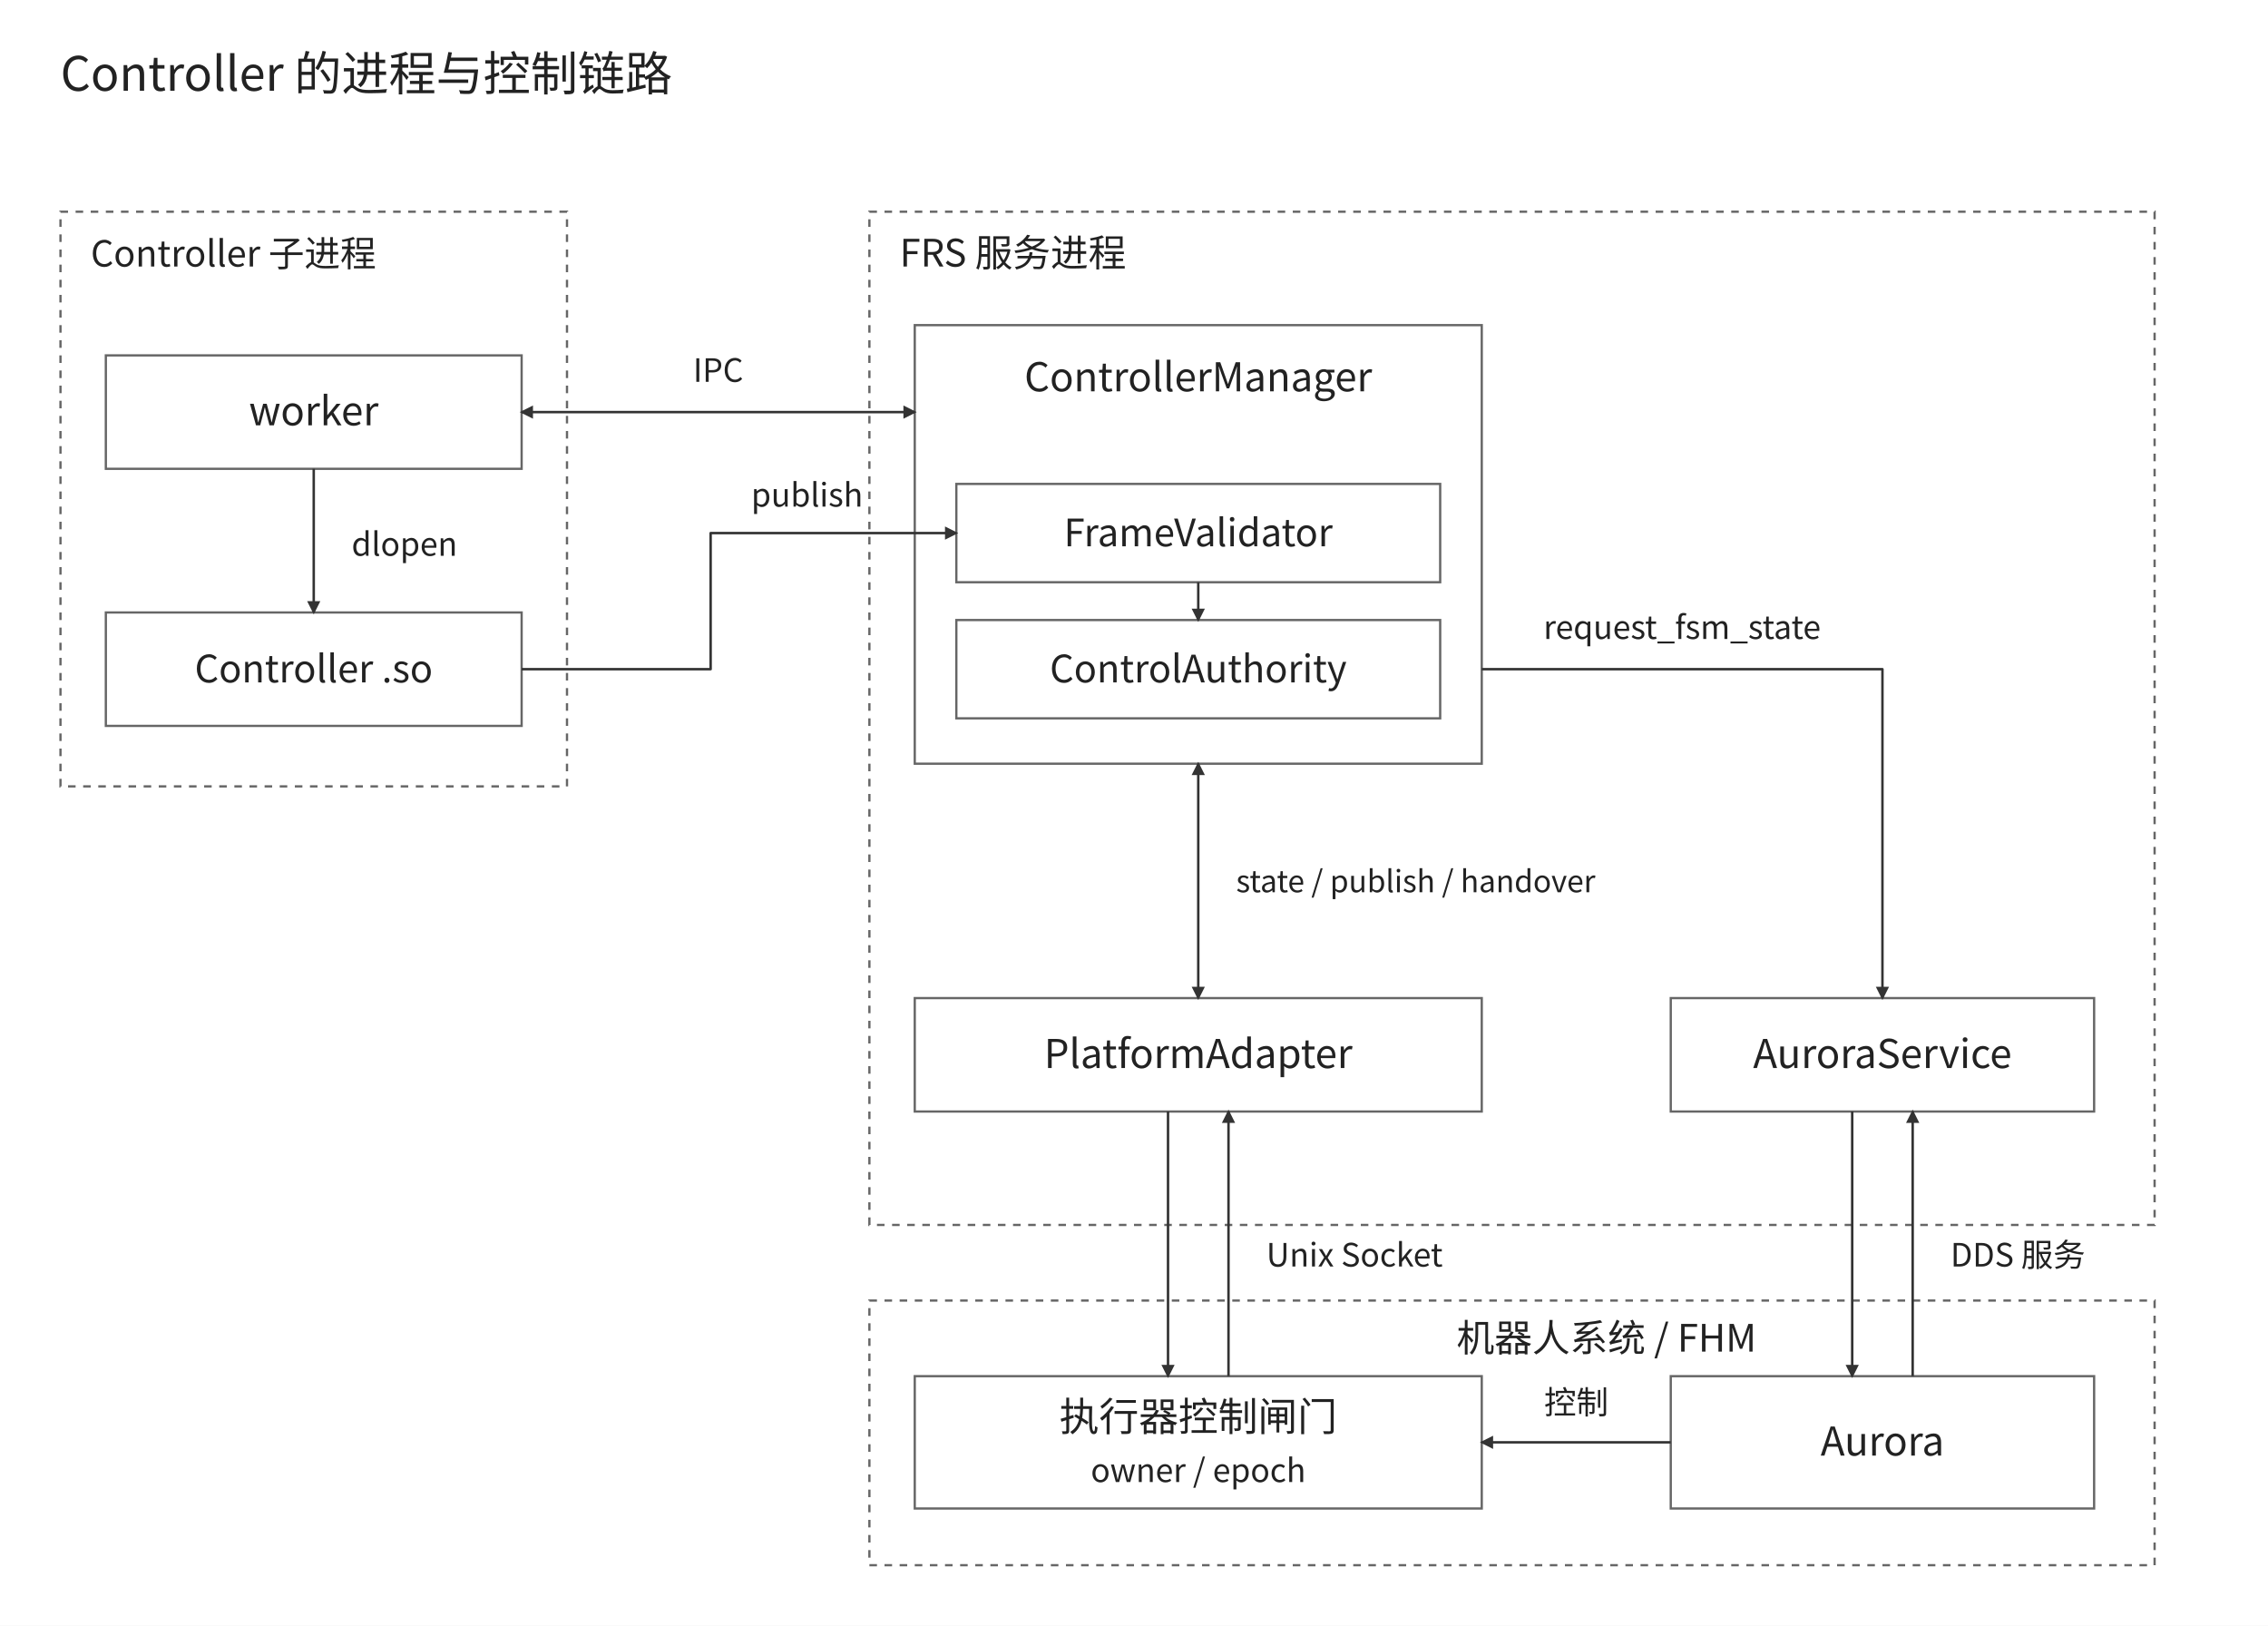
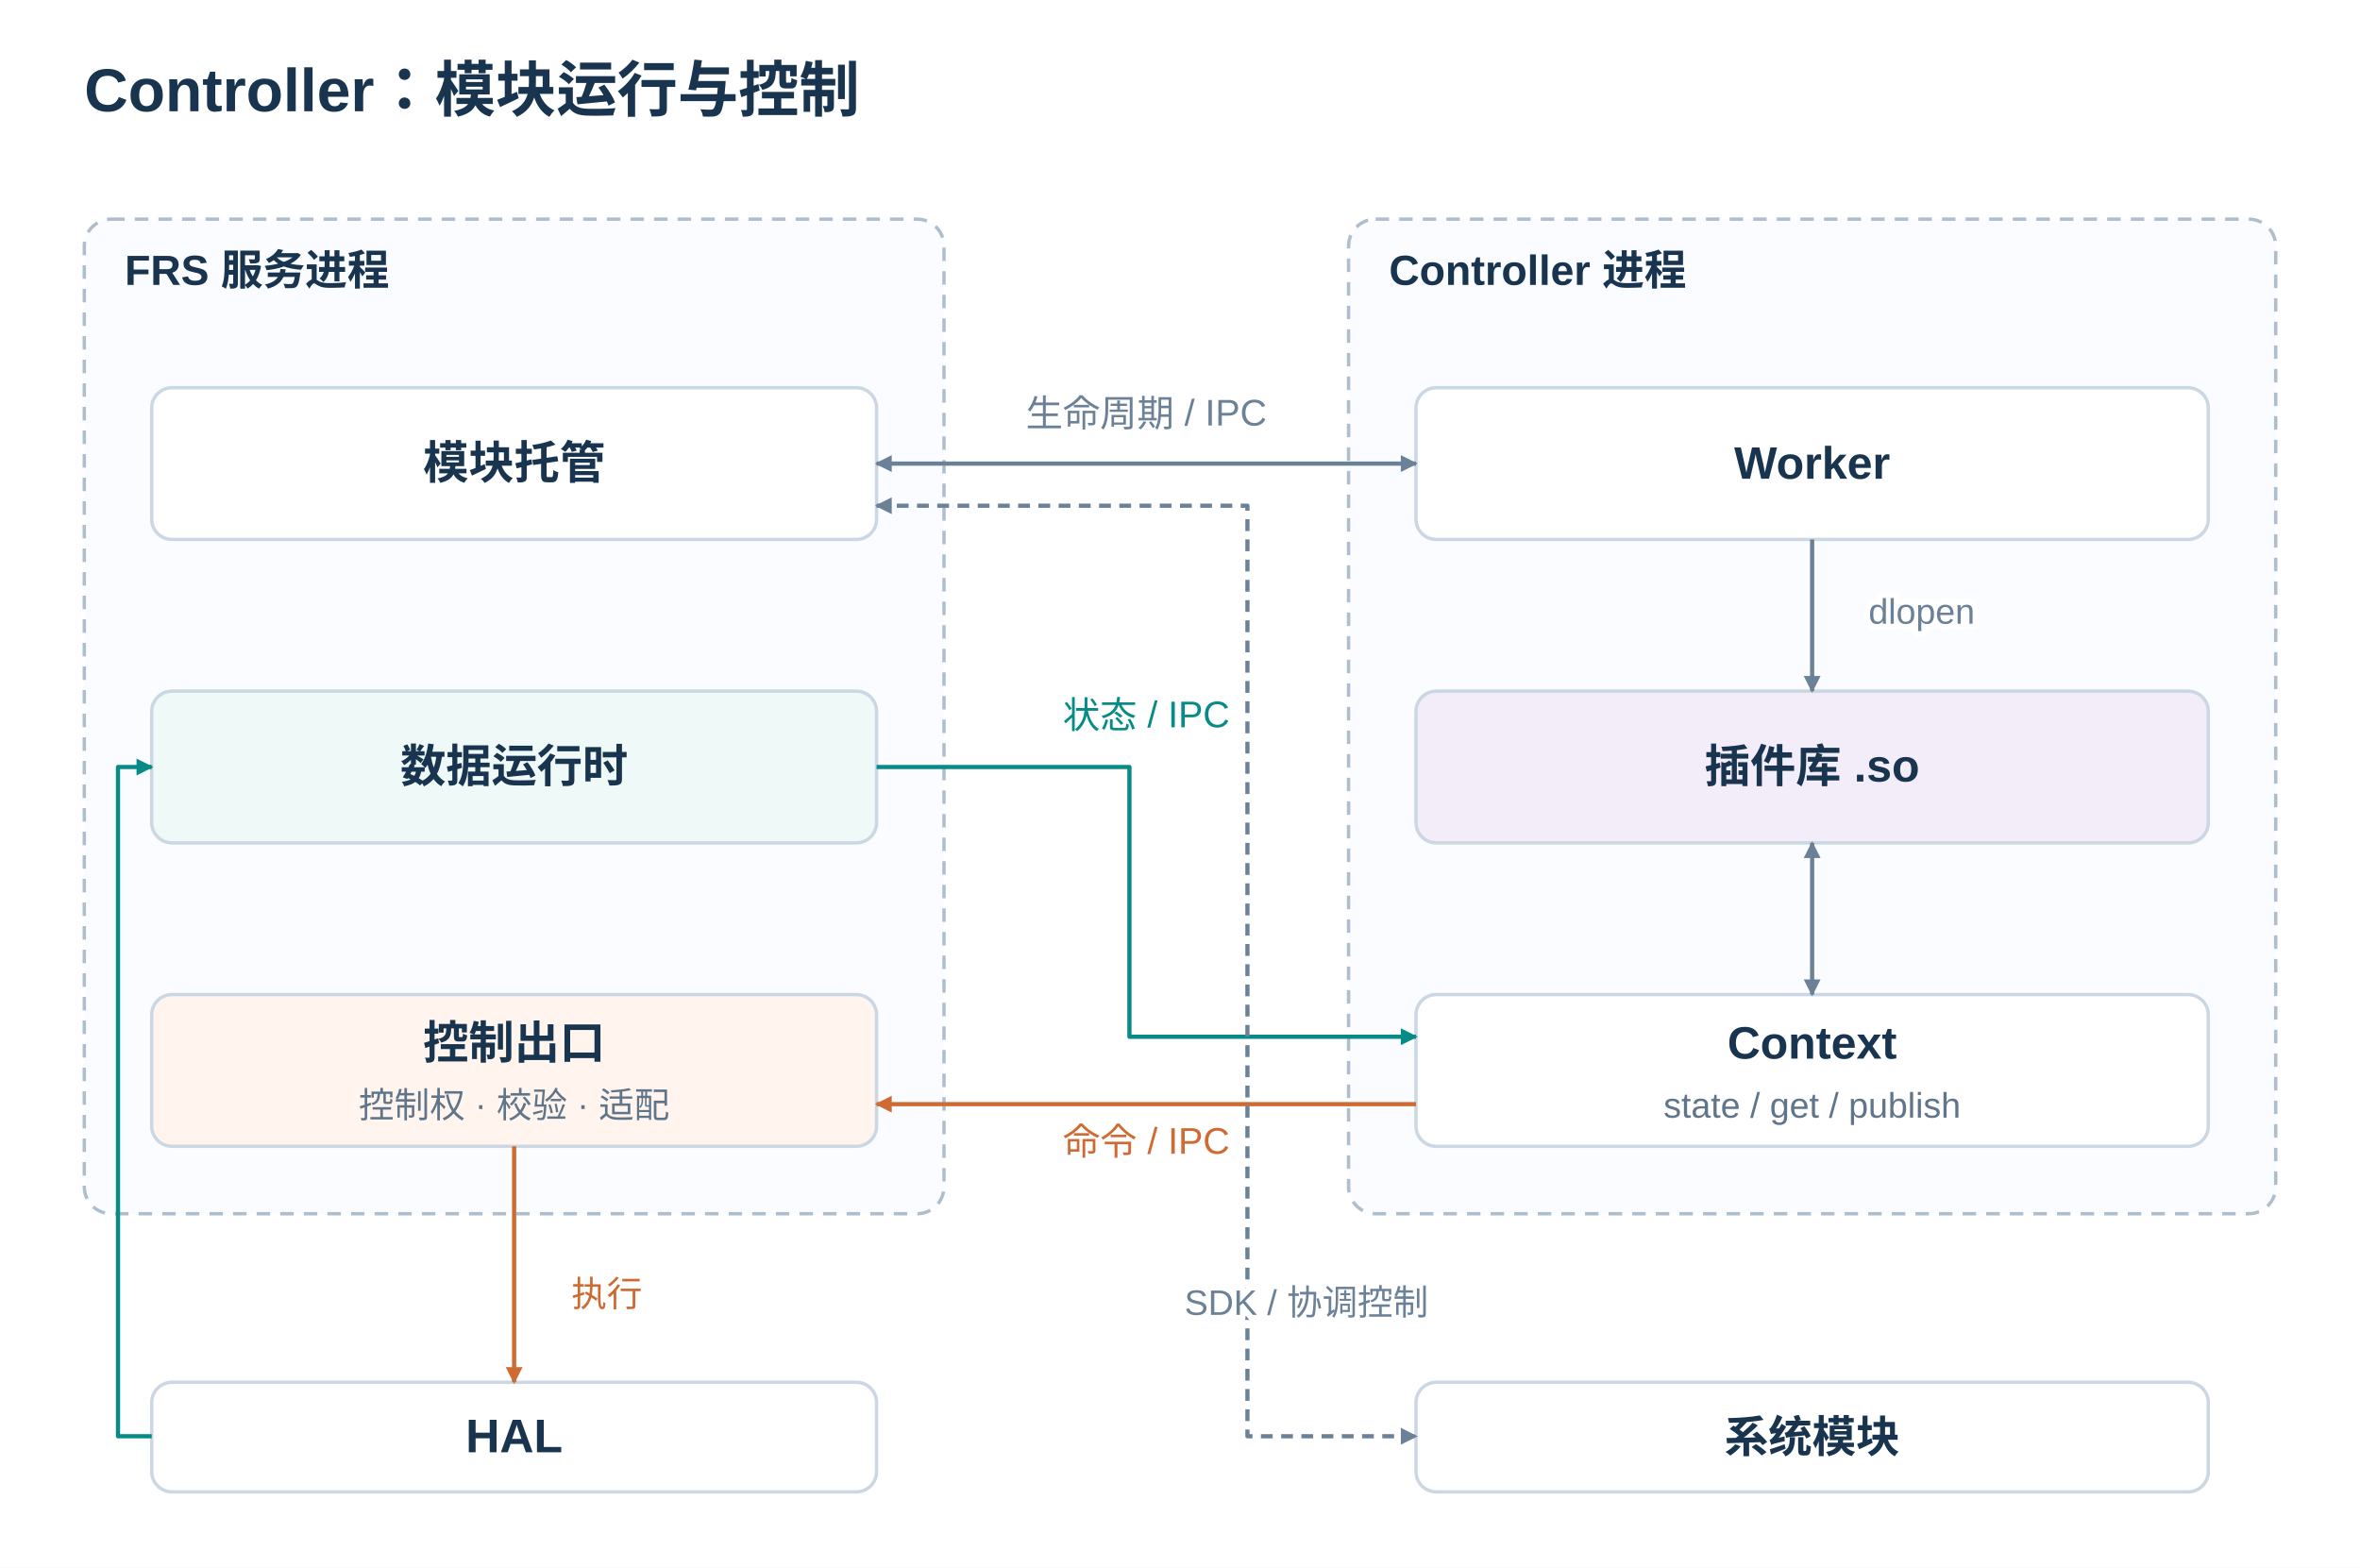
- <svg xmlns="http://www.w3.org/2000/svg" width="1200" height="860" viewBox="0 0 1200 860" role="img" aria-labelledby="title desc">
+ <svg xmlns="http://www.w3.org/2000/svg" width="1400" height="930" viewBox="0 0 1400 930" role="img" aria-labelledby="title desc">
+   <style>text{font-family:"PingFang SC","Microsoft YaHei",Arial,sans-serif}</style>
  <defs>
-     <marker id="arrow" markerWidth="7" markerHeight="7" refX="6" refY="3.5" orient="auto-start-reverse" markerUnits="userSpaceOnUse">
-       <path d="M0 0 L7 3.5 L0 7 Z" fill="#333333" />
+     <marker id="line" markerWidth="10" markerHeight="10" refX="9" refY="5" markerUnits="userSpaceOnUse" orient="auto">
+       <path d="M0,0 L10,5 L0,10 Z" fill="#6B8198" />
    </marker>
-     <style>text { font-family: "PingFang SC", "Microsoft YaHei", "Noto Sans CJK SC", sans-serif; } path { stroke-linejoin: round; }</style>
+     <marker id="line-start" markerWidth="10" markerHeight="10" refX="1" refY="5" markerUnits="userSpaceOnUse" orient="auto">
+       <path d="M10,0 L0,5 L10,10 Z" fill="#6B8198" />
+     </marker>
+     <marker id="blue" markerWidth="10" markerHeight="10" refX="9" refY="5" markerUnits="userSpaceOnUse" orient="auto">
+       <path d="M0,0 L10,5 L0,10 Z" fill="#2867B2" />
+     </marker>
+     <marker id="blue-start" markerWidth="10" markerHeight="10" refX="1" refY="5" markerUnits="userSpaceOnUse" orient="auto">
+       <path d="M10,0 L0,5 L10,10 Z" fill="#2867B2" />
+     </marker>
+     <marker id="data" markerWidth="10" markerHeight="10" refX="9" refY="5" markerUnits="userSpaceOnUse" orient="auto">
+       <path d="M0,0 L10,5 L0,10 Z" fill="#078B87" />
+     </marker>
+     <marker id="data-start" markerWidth="10" markerHeight="10" refX="1" refY="5" markerUnits="userSpaceOnUse" orient="auto">
+       <path d="M10,0 L0,5 L10,10 Z" fill="#078B87" />
+     </marker>
+     <marker id="control" markerWidth="10" markerHeight="10" refX="9" refY="5" markerUnits="userSpaceOnUse" orient="auto">
+       <path d="M0,0 L10,5 L0,10 Z" fill="#CF6B32" />
+     </marker>
+     <marker id="control-start" markerWidth="10" markerHeight="10" refX="1" refY="5" markerUnits="userSpaceOnUse" orient="auto">
+       <path d="M10,0 L0,5 L10,10 Z" fill="#CF6B32" />
+     </marker>
  </defs>
-   <rect width="1200" height="860" fill="#ffffff" />
-   <text x="32" y="48" font-size="25" font-weight="500" text-anchor="start" fill="#222222">Controller 的进程与控制链路</text>
-   <rect x="32" y="112" width="268" height="304" fill="#ffffff" stroke="#666666" stroke-width="1.2" stroke-dasharray="4 4" />
-   <text x="48" y="141" font-size="19" font-weight="400" text-anchor="start" fill="#222222">Controller 子进程</text>
-   <rect x="56" y="188" width="220" height="60" fill="#ffffff" stroke="#666666" stroke-width="1.2" />
-   <text x="166.0" y="225.0" font-size="21" font-weight="400" text-anchor="middle" fill="#222222">worker</text>
-   <rect x="56" y="324" width="220" height="60" fill="#ffffff" stroke="#666666" stroke-width="1.2" />
-   <text x="166.0" y="361.0" font-size="20" font-weight="400" text-anchor="middle" fill="#222222">Controller .so</text>
-   <rect x="460" y="112" width="680" height="536" fill="#ffffff" stroke="#666666" stroke-width="1.2" stroke-dasharray="4 4" />
-   <text x="476" y="141" font-size="20" font-weight="400" text-anchor="start" fill="#222222">FRS 服务进程</text>
-   <rect x="484" y="172" width="300" height="232" fill="#ffffff" stroke="#666666" stroke-width="1.2" />
-   <text x="634" y="207" font-size="21" font-weight="400" text-anchor="middle" fill="#222222">ControllerManager</text>
-   <rect x="506" y="256" width="256" height="52" fill="#ffffff" stroke="#666666" stroke-width="1.2" />
-   <text x="634.0" y="289.0" font-size="20" font-weight="400" text-anchor="middle" fill="#222222">FrameValidator</text>
-   <rect x="506" y="328" width="256" height="52" fill="#ffffff" stroke="#666666" stroke-width="1.2" />
-   <text x="634.0" y="361.0" font-size="20" font-weight="400" text-anchor="middle" fill="#222222">ControlAuthority</text>
-   <rect x="484" y="528" width="300" height="60" fill="#ffffff" stroke="#666666" stroke-width="1.2" />
-   <text x="634.0" y="565.0" font-size="21" font-weight="400" text-anchor="middle" fill="#222222">PlatformAdapter</text>
-   <rect x="884" y="528" width="224" height="60" fill="#ffffff" stroke="#666666" stroke-width="1.2" />
-   <text x="996.0" y="565.0" font-size="21" font-weight="400" text-anchor="middle" fill="#222222">AuroraService</text>
-   <rect x="460" y="688" width="680" height="140" fill="#ffffff" stroke="#666666" stroke-width="1.2" stroke-dasharray="4 4" />
-   <text x="850" y="715" font-size="20" font-weight="400" text-anchor="middle" fill="#222222">机器人系统 / FHM</text>
-   <rect x="484" y="728" width="300" height="70" fill="#ffffff" stroke="#666666" stroke-width="1.2" />
-   <text x="634.0" y="757.0" font-size="21" font-weight="400" text-anchor="middle" fill="#222222">执行器控制闸门</text>
-   <text x="634.0" y="784.0" font-size="17" font-weight="400" text-anchor="middle" fill="#222222">owner / epoch</text>
-   <rect x="884" y="728" width="224" height="70" fill="#ffffff" stroke="#666666" stroke-width="1.2" />
-   <text x="996.0" y="770.0" font-size="21" font-weight="400" text-anchor="middle" fill="#222222">Aurora</text>
-   <path d="M166 248 L166 324" fill="none" stroke="#333333" stroke-width="1.3" marker-end="url(#arrow)" />
-   <text x="186" y="294" font-size="17" font-weight="400" text-anchor="start" fill="#222222">dlopen</text>
-   <path d="M484 218 L276 218" fill="none" stroke="#333333" stroke-width="1.3" marker-end="url(#arrow)" marker-start="url(#arrow)" />
-   <text x="380" y="202" font-size="17" font-weight="400" text-anchor="middle" fill="#222222">IPC</text>
-   <path d="M276 354 L376 354 L376 282 L506 282" fill="none" stroke="#333333" stroke-width="1.3" marker-end="url(#arrow)" />
-   <text x="427" y="268" font-size="17" font-weight="400" text-anchor="middle" fill="#222222">publish</text>
-   <path d="M634 308 L634 328" fill="none" stroke="#333333" stroke-width="1.3" marker-end="url(#arrow)" />
-   <path d="M634 404 L634 528" fill="none" stroke="#333333" stroke-width="1.3" marker-end="url(#arrow)" marker-start="url(#arrow)" />
-   <text x="654" y="472" font-size="16" font-weight="400" text-anchor="start" fill="#222222">state / publish / handover</text>
-   <path d="M784 354 L996 354 L996 528" fill="none" stroke="#333333" stroke-width="1.3" marker-end="url(#arrow)" />
-   <text x="890" y="338" font-size="17" font-weight="400" text-anchor="middle" fill="#222222">request_fsm_state</text>
-   <path d="M618 588 L618 728" fill="none" stroke="#333333" stroke-width="1.3" marker-end="url(#arrow)" />
-   <path d="M650 728 L650 588" fill="none" stroke="#333333" stroke-width="1.3" marker-end="url(#arrow)" />
-   <text x="670" y="670" font-size="17" font-weight="400" text-anchor="start" fill="#222222">Unix Socket</text>
-   <path d="M980 588 L980 728" fill="none" stroke="#333333" stroke-width="1.3" marker-end="url(#arrow)" />
-   <path d="M1012 728 L1012 588" fill="none" stroke="#333333" stroke-width="1.3" marker-end="url(#arrow)" />
-   <text x="1032" y="670" font-size="17" font-weight="400" text-anchor="start" fill="#222222">DDS 服务</text>
-   <path d="M884 763 L784 763" fill="none" stroke="#333333" stroke-width="1.3" marker-end="url(#arrow)" />
-   <text x="834" y="748" font-size="17" font-weight="400" text-anchor="middle" fill="#222222">控制</text>
+   <rect x="0" y="0" width="1400" height="930" rx="0" fill="white" stroke="none" stroke-width="2" />
+   <text x="50" y="66" font-size="36" font-weight="650" fill="#18344F" text-anchor="start">Controller：模块运行与控制</text>
+   <rect x="50" y="130" width="510" height="590" rx="16" fill="#FAFCFF" stroke="#AFBECD" stroke-width="2" stroke-dasharray="8 6" />
+   <text x="74" y="169" font-size="25" font-weight="600" fill="#18344F" text-anchor="start">FRS 服务进程</text>
+   <rect x="800" y="130" width="550" height="590" rx="16" fill="#FAFCFF" stroke="#AFBECD" stroke-width="2" stroke-dasharray="8 6" />
+   <text x="824" y="169" font-size="25" font-weight="600" fill="#18344F" text-anchor="start">Controller 进程</text>
+   <rect x="90" y="230" width="430" height="90" rx="12" fill="white" stroke="#CBD7E3" stroke-width="2" />
+   <text x="305.0" y="284.0" font-size="27" font-weight="600" fill="#18344F" text-anchor="middle">模块托管</text>
+   <rect x="90" y="410" width="430" height="90" rx="12" fill="#EFF9F7" stroke="#CBD7E3" stroke-width="2" />
+   <text x="305.0" y="464.0" font-size="27" font-weight="600" fill="#18344F" text-anchor="middle">数据运行时</text>
+   <rect x="90" y="590" width="430" height="90" rx="12" fill="#FFF5EE" stroke="#CBD7E3" stroke-width="2" />
+   <text x="305.0" y="628.0" font-size="27" font-weight="600" fill="#18344F" text-anchor="middle">控制出口</text>
+   <text x="305.0" y="663.0" font-size="21" font-weight="400" fill="#60758A" text-anchor="middle">控制权 · 校验 · 适配</text>
+   <rect x="840" y="230" width="470" height="90" rx="12" fill="white" stroke="#CBD7E3" stroke-width="2" />
+   <text x="1075.0" y="284.0" font-size="27" font-weight="600" fill="#18344F" text-anchor="middle">Worker</text>
+   <rect x="840" y="410" width="470" height="90" rx="12" fill="#F2EDF9" stroke="#CBD7E3" stroke-width="2" />
+   <text x="1075.0" y="464.0" font-size="27" font-weight="600" fill="#18344F" text-anchor="middle">插件库 .so</text>
+   <rect x="840" y="590" width="470" height="90" rx="12" fill="white" stroke="#CBD7E3" stroke-width="2" />
+   <text x="1075.0" y="628.0" font-size="27" font-weight="600" fill="#18344F" text-anchor="middle">Context</text>
+   <text x="1075.0" y="663.0" font-size="21" font-weight="400" fill="#60758A" text-anchor="middle">state / get / publish</text>
+   <path d="M 520,275 L 840,275" fill="none" stroke="#6B8198" stroke-width="2.5" stroke-linejoin="round" marker-end="url(#line)" marker-start="url(#line-start)" />
+   <text x="680" y="253" text-anchor="middle" font-size="22" fill="#6B8198" paint-order="stroke" stroke="white" stroke-width="7" stroke-linejoin="round">生命周期 / IPC</text>
+   <path d="M 1075,320 L 1075,410" fill="none" stroke="#6B8198" stroke-width="2.5" stroke-linejoin="round" marker-end="url(#line)" />
+   <text x="1140" y="370" text-anchor="middle" font-size="21" fill="#6B8198" paint-order="stroke" stroke="white" stroke-width="7" stroke-linejoin="round">dlopen</text>
+   <path d="M 1075,500 L 1075,590" fill="none" stroke="#6B8198" stroke-width="2.5" stroke-linejoin="round" marker-end="url(#line)" marker-start="url(#line-start)" />
+   <path d="M 520,455 L 670,455 L 670,615 L 840,615" fill="none" stroke="#078B87" stroke-width="2.5" stroke-linejoin="round" marker-end="url(#data)" />
+   <text x="680" y="432" text-anchor="middle" font-size="22" fill="#078B87" paint-order="stroke" stroke="white" stroke-width="7" stroke-linejoin="round">状态 / IPC</text>
+   <path d="M 840,655 L 520,655" fill="none" stroke="#CF6B32" stroke-width="2.5" stroke-linejoin="round" marker-end="url(#control)" />
+   <text x="680" y="685" text-anchor="middle" font-size="22" fill="#CF6B32" paint-order="stroke" stroke="white" stroke-width="7" stroke-linejoin="round">命令 / IPC</text>
+   <rect x="90" y="820" width="430" height="65" rx="12" fill="white" stroke="#CBD7E3" stroke-width="2" />
+   <text x="305.0" y="861.5" font-size="28" font-weight="600" fill="#18344F" text-anchor="middle">HAL</text>
+   <path d="M 305,680 L 305,820" fill="none" stroke="#CF6B32" stroke-width="2.5" stroke-linejoin="round" marker-end="url(#control)" />
+   <text x="360" y="775" text-anchor="middle" font-size="21" fill="#CF6B32" paint-order="stroke" stroke="white" stroke-width="7" stroke-linejoin="round">执行</text>
+   <path d="M 90,852 L 70,852 L 70,455 L 90,455" fill="none" stroke="#078B87" stroke-width="2.5" stroke-linejoin="round" marker-end="url(#data)" />
+   <rect x="840" y="820" width="470" height="65" rx="12" fill="white" stroke="#CBD7E3" stroke-width="2" />
+   <text x="1075.0" y="861.5" font-size="26" font-weight="600" fill="#18344F" text-anchor="middle">系统模块</text>
+   <path d="M 520,300 L 740,300 L 740,852 L 840,852" fill="none" stroke="#6B8198" stroke-width="2.5" stroke-linejoin="round" marker-end="url(#line)" marker-start="url(#line-start)" stroke-dasharray="7 5" />
+   <text x="775" y="780" text-anchor="middle" font-size="21" fill="#6B8198" paint-order="stroke" stroke="white" stroke-width="7" stroke-linejoin="round">SDK / 协调控制</text>
</svg>
